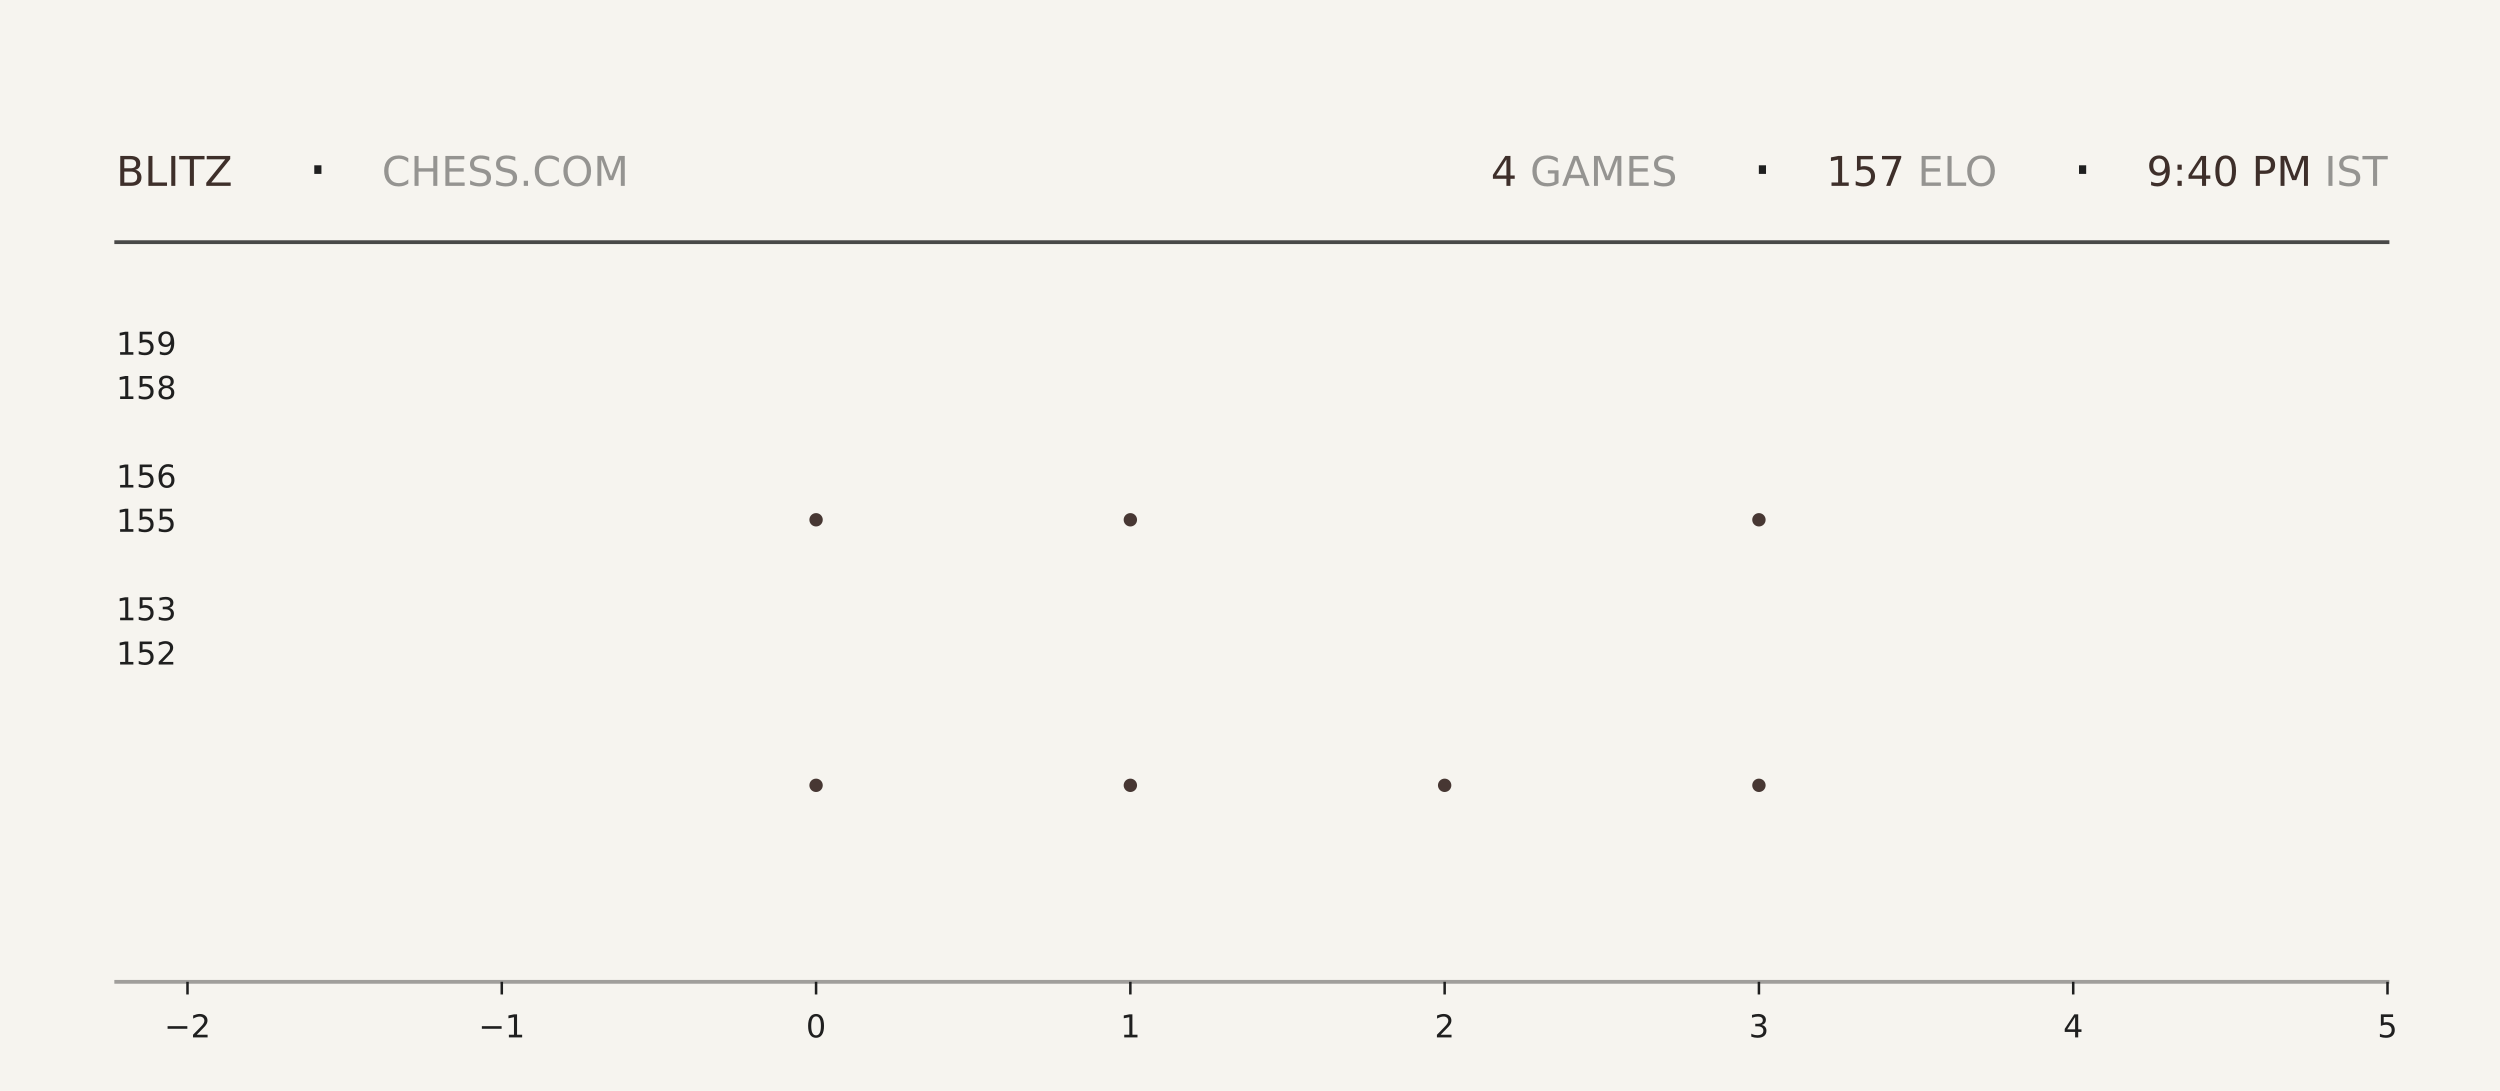
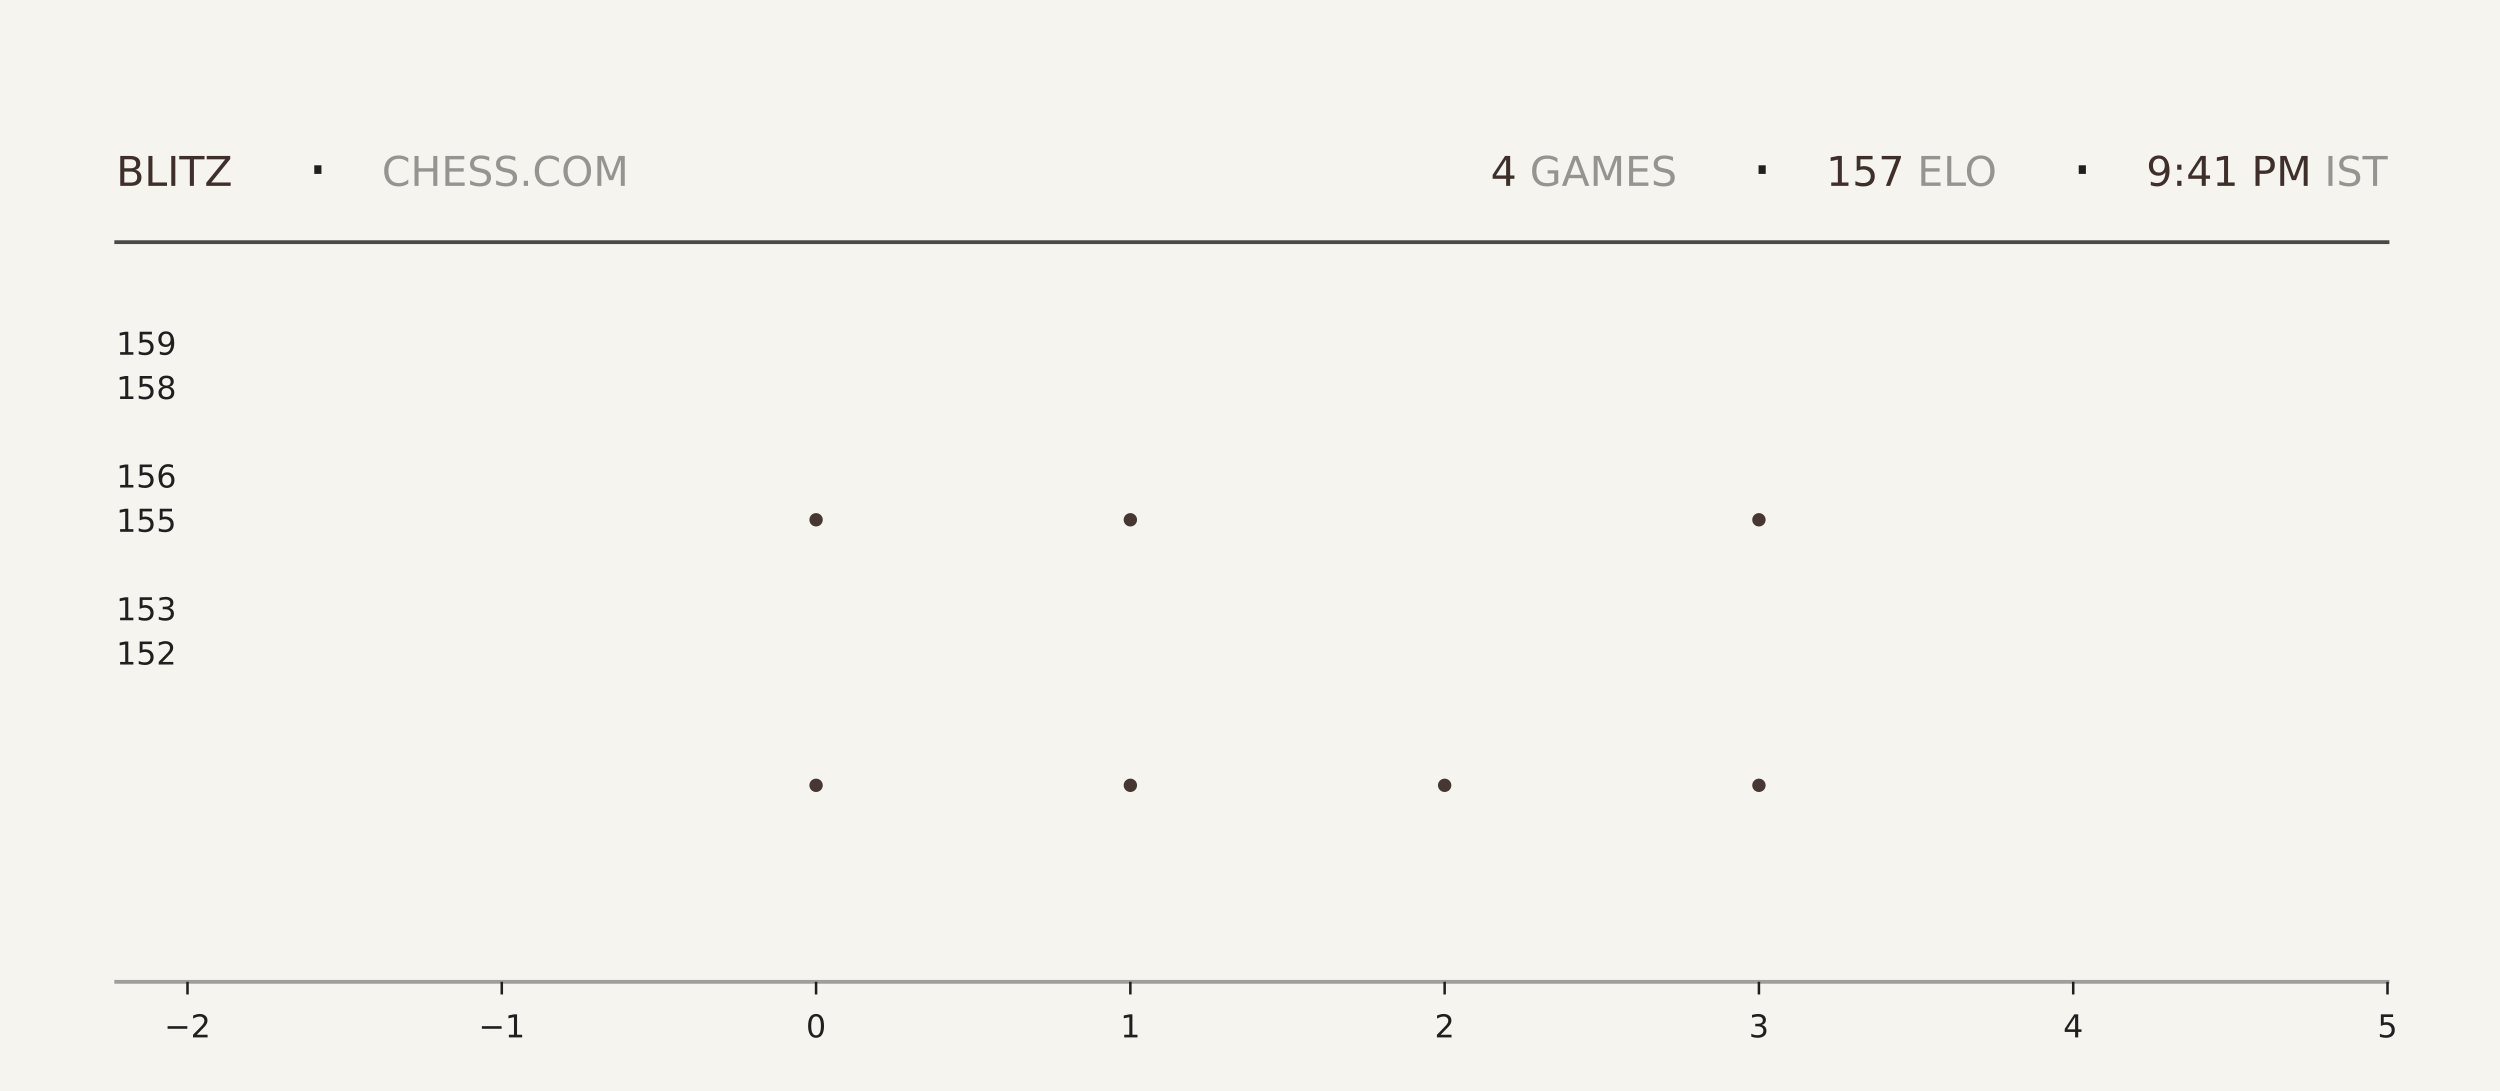
<svg xmlns="http://www.w3.org/2000/svg" xmlns:xlink="http://www.w3.org/1999/xlink" width="792pt" height="345.6pt" viewBox="0 0 792 345.6" version="1.1">
  <defs>
    <style type="text/css">*{stroke-linejoin: round; stroke-linecap: butt}</style>
  </defs>
  <g id="figure_1">
    <g id="patch_1">
      <path d="M 0 345.6  L 792 345.6  L 792 0  L 0 0  z " style="fill: #f6f4ef" />
    </g>
    <g id="axes_1">
      <g id="patch_2">
        <path d="M 59.4 311.04  L 756.36 311.04  L 756.36 103.68  L 59.4 103.68  z " style="fill: #f6f4ef" />
      </g>
      <g id="PathCollection_1">
        <defs>
-           <path id="m52dcc498c0" d="M 0 2.121  C 0.563 2.121 1.102 1.898 1.5 1.5  C 1.898 1.102 2.121 0.563 2.121 0  C 2.121 -0.563 1.898 -1.102 1.5 -1.5  C 1.102 -1.898 0.563 -2.121 0 -2.121  C -0.563 -2.121 -1.102 -1.898 -1.5 -1.5  C -1.898 -1.102 -2.121 -0.563 -2.121 0  C -2.121 0.563 -1.898 1.102 -1.5 1.5  C -1.102 1.898 -0.563 2.121 0 2.121  z " />
-         </defs>
-         <g clip-path="url(#pd492cbeba2)">
-           <use xlink:href="#m52dcc498c0" x="258.531" y="248.79" style="fill: #3e2f2a; fill-opacity: 0.95" />
-           <use xlink:href="#m52dcc498c0" x="258.531" y="164.668" style="fill: #3e2f2a; fill-opacity: 0.95" />
+           <path id="m6c138dc73e" d="M 0 2.121  C 0.563 2.121 1.102 1.898 1.5 1.5  C 1.898 1.102 2.121 0.563 2.121 0  C 2.121 -0.563 1.898 -1.102 1.5 -1.5  C 1.102 -1.898 0.563 -2.121 0 -2.121  C -0.563 -2.121 -1.102 -1.898 -1.5 -1.5  C -1.898 -1.102 -2.121 -0.563 -2.121 0  C -2.121 0.563 -1.898 1.102 -1.5 1.5  C -1.102 1.898 -0.563 2.121 0 2.121  z " />
+         </defs>
+         <g clip-path="url(#p7b086f8893)">
+           <use xlink:href="#m6c138dc73e" x="258.531" y="248.79" style="fill: #3e2f2a; fill-opacity: 0.95" />
+           <use xlink:href="#m6c138dc73e" x="258.531" y="164.668" style="fill: #3e2f2a; fill-opacity: 0.95" />
        </g>
      </g>
      <g id="PathCollection_2">
-         <g clip-path="url(#pd492cbeba2)">
-           <use xlink:href="#m52dcc498c0" x="358.097" y="248.79" style="fill: #3e2f2a; fill-opacity: 0.95" />
-           <use xlink:href="#m52dcc498c0" x="358.097" y="164.668" style="fill: #3e2f2a; fill-opacity: 0.95" />
-           <use xlink:href="#m52dcc498c0" x="358.097" y="80.547" style="fill: #3e2f2a; fill-opacity: 0.95" />
+         <g clip-path="url(#p7b086f8893)">
+           <use xlink:href="#m6c138dc73e" x="358.097" y="248.79" style="fill: #3e2f2a; fill-opacity: 0.95" />
+           <use xlink:href="#m6c138dc73e" x="358.097" y="164.668" style="fill: #3e2f2a; fill-opacity: 0.95" />
+           <use xlink:href="#m6c138dc73e" x="358.097" y="80.547" style="fill: #3e2f2a; fill-opacity: 0.95" />
        </g>
      </g>
      <g id="PathCollection_3">
-         <g clip-path="url(#pd492cbeba2)">
-           <use xlink:href="#m52dcc498c0" x="457.663" y="248.79" style="fill: #3e2f2a; fill-opacity: 0.95" />
+         <g clip-path="url(#p7b086f8893)">
+           <use xlink:href="#m6c138dc73e" x="457.663" y="248.79" style="fill: #3e2f2a; fill-opacity: 0.95" />
        </g>
      </g>
      <g id="PathCollection_4">
-         <g clip-path="url(#pd492cbeba2)">
-           <use xlink:href="#m52dcc498c0" x="557.229" y="248.79" style="fill: #3e2f2a; fill-opacity: 0.95" />
-           <use xlink:href="#m52dcc498c0" x="557.229" y="164.668" style="fill: #3e2f2a; fill-opacity: 0.95" />
-           <use xlink:href="#m52dcc498c0" x="557.229" y="80.547" style="fill: #3e2f2a; fill-opacity: 0.95" />
+         <g clip-path="url(#p7b086f8893)">
+           <use xlink:href="#m6c138dc73e" x="557.229" y="248.79" style="fill: #3e2f2a; fill-opacity: 0.95" />
+           <use xlink:href="#m6c138dc73e" x="557.229" y="164.668" style="fill: #3e2f2a; fill-opacity: 0.95" />
+           <use xlink:href="#m6c138dc73e" x="557.229" y="80.547" style="fill: #3e2f2a; fill-opacity: 0.95" />
        </g>
      </g>
      <g id="matplotlib.axis_1">
        <g id="xtick_1">
          <g id="line2d_1">
            <defs>
-               <path id="m2e280d3302" d="M 0 0  L 0 4  " style="stroke: #1f1f1f; stroke-width: 0.8" />
+               <path id="m1ad19fe794" d="M 0 0  L 0 4  " style="stroke: #1f1f1f; stroke-width: 0.8" />
            </defs>
            <g>
-               <use xlink:href="#m2e280d3302" x="59.4" y="311.04" style="fill: #1f1f1f; stroke: #1f1f1f; stroke-width: 0.8" />
+               <use xlink:href="#m1ad19fe794" x="59.4" y="311.04" style="fill: #1f1f1f; stroke: #1f1f1f; stroke-width: 0.8" />
            </g>
          </g>
          <g id="text_1">
            <g style="fill: #1f1f1f" transform="translate(52.02891 328.6384) scale(0.1 -0.1)">
              <defs>
                <path id="DejaVuSans-2212" d="M 678 2272  L 4684 2272  L 4684 1741  L 678 1741  L 678 2272  z " transform="scale(0.015625)" />
                <path id="DejaVuSans-32" d="M 1228 531  L 3431 531  L 3431 0  L 469 0  L 469 531  Q 828 903 1448 1529  Q 2069 2156 2228 2338  Q 2531 2678 2651 2914  Q 2772 3150 2772 3378  Q 2772 3750 2511 3984  Q 2250 4219 1831 4219  Q 1534 4219 1204 4116  Q 875 4013 500 3803  L 500 4441  Q 881 4594 1212 4672  Q 1544 4750 1819 4750  Q 2544 4750 2975 4387  Q 3406 4025 3406 3419  Q 3406 3131 3298 2873  Q 3191 2616 2906 2266  Q 2828 2175 2409 1742  Q 1991 1309 1228 531  z " transform="scale(0.015625)" />
              </defs>
              <use xlink:href="#DejaVuSans-2212" />
              <use xlink:href="#DejaVuSans-32" transform="translate(83.78906 0)" />
            </g>
          </g>
        </g>
        <g id="xtick_2">
          <g id="line2d_2">
            <g>
-               <use xlink:href="#m2e280d3302" x="158.966" y="311.04" style="fill: #1f1f1f; stroke: #1f1f1f; stroke-width: 0.8" />
+               <use xlink:href="#m1ad19fe794" x="158.966" y="311.04" style="fill: #1f1f1f; stroke: #1f1f1f; stroke-width: 0.8" />
            </g>
          </g>
          <g id="text_2">
            <g style="fill: #1f1f1f" transform="translate(151.5946 328.6384) scale(0.1 -0.1)">
              <defs>
                <path id="DejaVuSans-31" d="M 794 531  L 1825 531  L 1825 4091  L 703 3866  L 703 4441  L 1819 4666  L 2450 4666  L 2450 531  L 3481 531  L 3481 0  L 794 0  L 794 531  z " transform="scale(0.015625)" />
              </defs>
              <use xlink:href="#DejaVuSans-2212" />
              <use xlink:href="#DejaVuSans-31" transform="translate(83.78906 0)" />
            </g>
          </g>
        </g>
        <g id="xtick_3">
          <g id="line2d_3">
            <g>
-               <use xlink:href="#m2e280d3302" x="258.531" y="311.04" style="fill: #1f1f1f; stroke: #1f1f1f; stroke-width: 0.8" />
+               <use xlink:href="#m1ad19fe794" x="258.531" y="311.04" style="fill: #1f1f1f; stroke: #1f1f1f; stroke-width: 0.8" />
            </g>
          </g>
          <g id="text_3">
            <g style="fill: #1f1f1f" transform="translate(255.3502 328.6384) scale(0.1 -0.1)">
              <defs>
                <path id="DejaVuSans-30" d="M 2034 4250  Q 1547 4250 1301 3770  Q 1056 3291 1056 2328  Q 1056 1369 1301 889  Q 1547 409 2034 409  Q 2525 409 2770 889  Q 3016 1369 3016 2328  Q 3016 3291 2770 3770  Q 2525 4250 2034 4250  z M 2034 4750  Q 2819 4750 3233 4129  Q 3647 3509 3647 2328  Q 3647 1150 3233 529  Q 2819 -91 2034 -91  Q 1250 -91 836 529  Q 422 1150 422 2328  Q 422 3509 836 4129  Q 1250 4750 2034 4750  z " transform="scale(0.015625)" />
              </defs>
              <use xlink:href="#DejaVuSans-30" />
            </g>
          </g>
        </g>
        <g id="xtick_4">
          <g id="line2d_4">
            <g>
-               <use xlink:href="#m2e280d3302" x="358.097" y="311.04" style="fill: #1f1f1f; stroke: #1f1f1f; stroke-width: 0.8" />
+               <use xlink:href="#m1ad19fe794" x="358.097" y="311.04" style="fill: #1f1f1f; stroke: #1f1f1f; stroke-width: 0.8" />
            </g>
          </g>
          <g id="text_4">
            <g style="fill: #1f1f1f" transform="translate(354.9159 328.6384) scale(0.1 -0.1)">
              <use xlink:href="#DejaVuSans-31" />
            </g>
          </g>
        </g>
        <g id="xtick_5">
          <g id="line2d_5">
            <g>
-               <use xlink:href="#m2e280d3302" x="457.663" y="311.04" style="fill: #1f1f1f; stroke: #1f1f1f; stroke-width: 0.8" />
+               <use xlink:href="#m1ad19fe794" x="457.663" y="311.04" style="fill: #1f1f1f; stroke: #1f1f1f; stroke-width: 0.8" />
            </g>
          </g>
          <g id="text_5">
            <g style="fill: #1f1f1f" transform="translate(454.4816 328.6384) scale(0.1 -0.1)">
              <use xlink:href="#DejaVuSans-32" />
            </g>
          </g>
        </g>
        <g id="xtick_6">
          <g id="line2d_6">
            <g>
-               <use xlink:href="#m2e280d3302" x="557.229" y="311.04" style="fill: #1f1f1f; stroke: #1f1f1f; stroke-width: 0.8" />
+               <use xlink:href="#m1ad19fe794" x="557.229" y="311.04" style="fill: #1f1f1f; stroke: #1f1f1f; stroke-width: 0.8" />
            </g>
          </g>
          <g id="text_6">
            <g style="fill: #1f1f1f" transform="translate(554.0473 328.6384) scale(0.1 -0.1)">
              <defs>
                <path id="DejaVuSans-33" d="M 2597 2516  Q 3050 2419 3304 2112  Q 3559 1806 3559 1356  Q 3559 666 3084 287  Q 2609 -91 1734 -91  Q 1441 -91 1130 -33  Q 819 25 488 141  L 488 750  Q 750 597 1062 519  Q 1375 441 1716 441  Q 2309 441 2620 675  Q 2931 909 2931 1356  Q 2931 1769 2642 2001  Q 2353 2234 1838 2234  L 1294 2234  L 1294 2753  L 1863 2753  Q 2328 2753 2575 2939  Q 2822 3125 2822 3475  Q 2822 3834 2567 4026  Q 2313 4219 1838 4219  Q 1578 4219 1281 4162  Q 984 4106 628 3988  L 628 4550  Q 988 4650 1302 4700  Q 1616 4750 1894 4750  Q 2613 4750 3031 4423  Q 3450 4097 3450 3541  Q 3450 3153 3228 2886  Q 3006 2619 2597 2516  z " transform="scale(0.015625)" />
              </defs>
              <use xlink:href="#DejaVuSans-33" />
            </g>
          </g>
        </g>
        <g id="xtick_7">
          <g id="line2d_7">
            <g>
-               <use xlink:href="#m2e280d3302" x="656.794" y="311.04" style="fill: #1f1f1f; stroke: #1f1f1f; stroke-width: 0.8" />
+               <use xlink:href="#m1ad19fe794" x="656.794" y="311.04" style="fill: #1f1f1f; stroke: #1f1f1f; stroke-width: 0.8" />
            </g>
          </g>
          <g id="text_7">
            <g style="fill: #1f1f1f" transform="translate(653.613 328.6384) scale(0.1 -0.1)">
              <defs>
                <path id="DejaVuSans-34" d="M 2419 4116  L 825 1625  L 2419 1625  L 2419 4116  z M 2253 4666  L 3047 4666  L 3047 1625  L 3713 1625  L 3713 1100  L 3047 1100  L 3047 0  L 2419 0  L 2419 1100  L 313 1100  L 313 1709  L 2253 4666  z " transform="scale(0.015625)" />
              </defs>
              <use xlink:href="#DejaVuSans-34" />
            </g>
          </g>
        </g>
        <g id="xtick_8">
          <g id="line2d_8">
            <g>
-               <use xlink:href="#m2e280d3302" x="756.36" y="311.04" style="fill: #1f1f1f; stroke: #1f1f1f; stroke-width: 0.8" />
+               <use xlink:href="#m1ad19fe794" x="756.36" y="311.04" style="fill: #1f1f1f; stroke: #1f1f1f; stroke-width: 0.8" />
            </g>
          </g>
          <g id="text_8">
            <g style="fill: #1f1f1f" transform="translate(753.1788 328.6384) scale(0.1 -0.1)">
              <defs>
                <path id="DejaVuSans-35" d="M 691 4666  L 3169 4666  L 3169 4134  L 1269 4134  L 1269 2991  Q 1406 3038 1543 3061  Q 1681 3084 1819 3084  Q 2600 3084 3056 2656  Q 3513 2228 3513 1497  Q 3513 744 3044 326  Q 2575 -91 1722 -91  Q 1428 -91 1123 -41  Q 819 9 494 109  L 494 744  Q 775 591 1075 516  Q 1375 441 1709 441  Q 2250 441 2565 725  Q 2881 1009 2881 1497  Q 2881 1984 2565 2268  Q 2250 2553 1709 2553  Q 1456 2553 1204 2497  Q 953 2441 691 2322  L 691 4666  z " transform="scale(0.015625)" />
              </defs>
              <use xlink:href="#DejaVuSans-35" />
            </g>
          </g>
        </g>
      </g>
      <g id="matplotlib.axis_2">
        <g id="ytick_1">
          <g id="line2d_9" />
          <g id="text_9">
            <g style="fill: #1f1f1f" transform="translate(36.8125 210.5283) scale(0.1 -0.1)">
              <use xlink:href="#DejaVuSans-31" />
              <use xlink:href="#DejaVuSans-35" transform="translate(63.62305 0)" />
              <use xlink:href="#DejaVuSans-32" transform="translate(127.2461 0)" />
            </g>
          </g>
        </g>
        <g id="ytick_2">
          <g id="line2d_10" />
          <g id="text_10">
            <g style="fill: #1f1f1f" transform="translate(36.8125 196.508) scale(0.1 -0.1)">
              <use xlink:href="#DejaVuSans-31" />
              <use xlink:href="#DejaVuSans-35" transform="translate(63.62305 0)" />
              <use xlink:href="#DejaVuSans-33" transform="translate(127.2461 0)" />
            </g>
          </g>
        </g>
        <g id="ytick_3">
          <g id="line2d_11" />
          <g id="text_11">
            <g style="fill: #1f1f1f" transform="translate(36.8125 168.4675) scale(0.1 -0.1)">
              <use xlink:href="#DejaVuSans-31" />
              <use xlink:href="#DejaVuSans-35" transform="translate(63.62305 0)" />
              <use xlink:href="#DejaVuSans-35" transform="translate(127.2461 0)" />
            </g>
          </g>
        </g>
        <g id="ytick_4">
          <g id="line2d_12" />
          <g id="text_12">
            <g style="fill: #1f1f1f" transform="translate(36.8125 154.4472) scale(0.1 -0.1)">
              <defs>
                <path id="DejaVuSans-36" d="M 2113 2584  Q 1688 2584 1439 2293  Q 1191 2003 1191 1497  Q 1191 994 1439 701  Q 1688 409 2113 409  Q 2538 409 2786 701  Q 3034 994 3034 1497  Q 3034 2003 2786 2293  Q 2538 2584 2113 2584  z M 3366 4563  L 3366 3988  Q 3128 4100 2886 4159  Q 2644 4219 2406 4219  Q 1781 4219 1451 3797  Q 1122 3375 1075 2522  Q 1259 2794 1537 2939  Q 1816 3084 2150 3084  Q 2853 3084 3261 2657  Q 3669 2231 3669 1497  Q 3669 778 3244 343  Q 2819 -91 2113 -91  Q 1303 -91 875 529  Q 447 1150 447 2328  Q 447 3434 972 4092  Q 1497 4750 2381 4750  Q 2619 4750 2861 4703  Q 3103 4656 3366 4563  z " transform="scale(0.015625)" />
              </defs>
              <use xlink:href="#DejaVuSans-31" />
              <use xlink:href="#DejaVuSans-35" transform="translate(63.62305 0)" />
              <use xlink:href="#DejaVuSans-36" transform="translate(127.2461 0)" />
            </g>
          </g>
        </g>
        <g id="ytick_5">
          <g id="line2d_13" />
          <g id="text_13">
            <g style="fill: #1f1f1f" transform="translate(36.8125 126.4066) scale(0.1 -0.1)">
              <defs>
                <path id="DejaVuSans-38" d="M 2034 2216  Q 1584 2216 1326 1975  Q 1069 1734 1069 1313  Q 1069 891 1326 650  Q 1584 409 2034 409  Q 2484 409 2743 651  Q 3003 894 3003 1313  Q 3003 1734 2745 1975  Q 2488 2216 2034 2216  z M 1403 2484  Q 997 2584 770 2862  Q 544 3141 544 3541  Q 544 4100 942 4425  Q 1341 4750 2034 4750  Q 2731 4750 3128 4425  Q 3525 4100 3525 3541  Q 3525 3141 3298 2862  Q 3072 2584 2669 2484  Q 3125 2378 3379 2068  Q 3634 1759 3634 1313  Q 3634 634 3220 271  Q 2806 -91 2034 -91  Q 1263 -91 848 271  Q 434 634 434 1313  Q 434 1759 690 2068  Q 947 2378 1403 2484  z M 1172 3481  Q 1172 3119 1398 2916  Q 1625 2713 2034 2713  Q 2441 2713 2670 2916  Q 2900 3119 2900 3481  Q 2900 3844 2670 4047  Q 2441 4250 2034 4250  Q 1625 4250 1398 4047  Q 1172 3844 1172 3481  z " transform="scale(0.015625)" />
              </defs>
              <use xlink:href="#DejaVuSans-31" />
              <use xlink:href="#DejaVuSans-35" transform="translate(63.62305 0)" />
              <use xlink:href="#DejaVuSans-38" transform="translate(127.2461 0)" />
            </g>
          </g>
        </g>
        <g id="ytick_6">
          <g id="line2d_14" />
          <g id="text_14">
            <g style="fill: #1f1f1f" transform="translate(36.8125 112.3863) scale(0.1 -0.1)">
              <defs>
                <path id="DejaVuSans-39" d="M 703 97  L 703 672  Q 941 559 1184 500  Q 1428 441 1663 441  Q 2288 441 2617 861  Q 2947 1281 2994 2138  Q 2813 1869 2534 1725  Q 2256 1581 1919 1581  Q 1219 1581 811 2004  Q 403 2428 403 3163  Q 403 3881 828 4315  Q 1253 4750 1959 4750  Q 2769 4750 3195 4129  Q 3622 3509 3622 2328  Q 3622 1225 3098 567  Q 2575 -91 1691 -91  Q 1453 -91 1209 -44  Q 966 3 703 97  z M 1959 2075  Q 2384 2075 2632 2365  Q 2881 2656 2881 3163  Q 2881 3666 2632 3958  Q 2384 4250 1959 4250  Q 1534 4250 1286 3958  Q 1038 3666 1038 3163  Q 1038 2656 1286 2365  Q 1534 2075 1959 2075  z " transform="scale(0.015625)" />
              </defs>
              <use xlink:href="#DejaVuSans-31" />
              <use xlink:href="#DejaVuSans-35" transform="translate(63.62305 0)" />
              <use xlink:href="#DejaVuSans-39" transform="translate(127.2461 0)" />
            </g>
          </g>
        </g>
      </g>
    </g>
    <g id="line2d_15">
      <path d="M 36.82 76.723  L 756.36 76.723  " style="fill: none; stroke: #1f1f1f; stroke-opacity: 0.8; stroke-width: 1.2; stroke-linecap: square" />
    </g>
    <g id="line2d_16">
      <path d="M 36.82 311.04  L 756.36 311.04  " style="fill: none; stroke: #1f1f1f; stroke-opacity: 0.4; stroke-width: 1.2; stroke-linecap: square" />
    </g>
    <g id="text_15">
      <g style="fill: #3e2f2a" transform="translate(36.82 58.88319) scale(0.13 -0.13)">
        <defs>
          <path id="DejaVuSans-42" d="M 1259 2228  L 1259 519  L 2272 519  Q 2781 519 3026 730  Q 3272 941 3272 1375  Q 3272 1813 3026 2020  Q 2781 2228 2272 2228  L 1259 2228  z M 1259 4147  L 1259 2741  L 2194 2741  Q 2656 2741 2882 2914  Q 3109 3088 3109 3444  Q 3109 3797 2882 3972  Q 2656 4147 2194 4147  L 1259 4147  z M 628 4666  L 2241 4666  Q 2963 4666 3353 4366  Q 3744 4066 3744 3513  Q 3744 3084 3544 2831  Q 3344 2578 2956 2516  Q 3422 2416 3680 2098  Q 3938 1781 3938 1306  Q 3938 681 3513 340  Q 3088 0 2303 0  L 628 0  L 628 4666  z " transform="scale(0.015625)" />
          <path id="DejaVuSans-4c" d="M 628 4666  L 1259 4666  L 1259 531  L 3531 531  L 3531 0  L 628 0  L 628 4666  z " transform="scale(0.015625)" />
          <path id="DejaVuSans-49" d="M 628 4666  L 1259 4666  L 1259 0  L 628 0  L 628 4666  z " transform="scale(0.015625)" />
          <path id="DejaVuSans-54" d="M -19 4666  L 3928 4666  L 3928 4134  L 2272 4134  L 2272 0  L 1638 0  L 1638 4134  L -19 4134  L -19 4666  z " transform="scale(0.015625)" />
          <path id="DejaVuSans-5a" d="M 359 4666  L 4025 4666  L 4025 4184  L 1075 531  L 4097 531  L 4097 0  L 288 0  L 288 481  L 3238 4134  L 359 4134  L 359 4666  z " transform="scale(0.015625)" />
        </defs>
        <use xlink:href="#DejaVuSans-42" />
        <use xlink:href="#DejaVuSans-4c" transform="translate(68.60352 0)" />
        <use xlink:href="#DejaVuSans-49" transform="translate(124.3164 0)" />
        <use xlink:href="#DejaVuSans-54" transform="translate(153.8086 0)" />
        <use xlink:href="#DejaVuSans-5a" transform="translate(214.8926 0)" />
      </g>
    </g>
    <g id="text_16">
      <g style="fill: #1f1f1f" transform="translate(97.21 61.36662) scale(0.22 -0.22)">
        <defs>
          <path id="DejaVuSans-b7" d="M 684 2619  L 1344 2619  L 1344 1825  L 684 1825  L 684 2619  z " transform="scale(0.015625)" />
        </defs>
        <use xlink:href="#DejaVuSans-b7" />
      </g>
    </g>
    <g id="text_17">
      <g style="fill: #1f1f1f; opacity: 0.45" transform="translate(120.97 58.88319) scale(0.13 -0.13)">
        <defs>
          <path id="DejaVuSans-43" d="M 4122 4306  L 4122 3641  Q 3803 3938 3442 4084  Q 3081 4231 2675 4231  Q 1875 4231 1450 3742  Q 1025 3253 1025 2328  Q 1025 1406 1450 917  Q 1875 428 2675 428  Q 3081 428 3442 575  Q 3803 722 4122 1019  L 4122 359  Q 3791 134 3420 21  Q 3050 -91 2638 -91  Q 1578 -91 968 557  Q 359 1206 359 2328  Q 359 3453 968 4101  Q 1578 4750 2638 4750  Q 3056 4750 3426 4639  Q 3797 4528 4122 4306  z " transform="scale(0.015625)" />
          <path id="DejaVuSans-48" d="M 628 4666  L 1259 4666  L 1259 2753  L 3553 2753  L 3553 4666  L 4184 4666  L 4184 0  L 3553 0  L 3553 2222  L 1259 2222  L 1259 0  L 628 0  L 628 4666  z " transform="scale(0.015625)" />
          <path id="DejaVuSans-45" d="M 628 4666  L 3578 4666  L 3578 4134  L 1259 4134  L 1259 2753  L 3481 2753  L 3481 2222  L 1259 2222  L 1259 531  L 3634 531  L 3634 0  L 628 0  L 628 4666  z " transform="scale(0.015625)" />
          <path id="DejaVuSans-53" d="M 3425 4513  L 3425 3897  Q 3066 4069 2747 4153  Q 2428 4238 2131 4238  Q 1616 4238 1336 4038  Q 1056 3838 1056 3469  Q 1056 3159 1242 3001  Q 1428 2844 1947 2747  L 2328 2669  Q 3034 2534 3370 2195  Q 3706 1856 3706 1288  Q 3706 609 3251 259  Q 2797 -91 1919 -91  Q 1588 -91 1214 -16  Q 841 59 441 206  L 441 856  Q 825 641 1194 531  Q 1563 422 1919 422  Q 2459 422 2753 634  Q 3047 847 3047 1241  Q 3047 1584 2836 1778  Q 2625 1972 2144 2069  L 1759 2144  Q 1053 2284 737 2584  Q 422 2884 422 3419  Q 422 4038 858 4394  Q 1294 4750 2059 4750  Q 2388 4750 2728 4690  Q 3069 4631 3425 4513  z " transform="scale(0.015625)" />
          <path id="DejaVuSans-2e" d="M 684 794  L 1344 794  L 1344 0  L 684 0  L 684 794  z " transform="scale(0.015625)" />
          <path id="DejaVuSans-4f" d="M 2522 4238  Q 1834 4238 1429 3725  Q 1025 3213 1025 2328  Q 1025 1447 1429 934  Q 1834 422 2522 422  Q 3209 422 3611 934  Q 4013 1447 4013 2328  Q 4013 3213 3611 3725  Q 3209 4238 2522 4238  z M 2522 4750  Q 3503 4750 4090 4092  Q 4678 3434 4678 2328  Q 4678 1225 4090 567  Q 3503 -91 2522 -91  Q 1538 -91 948 565  Q 359 1222 359 2328  Q 359 3434 948 4092  Q 1538 4750 2522 4750  z " transform="scale(0.015625)" />
          <path id="DejaVuSans-4d" d="M 628 4666  L 1569 4666  L 2759 1491  L 3956 4666  L 4897 4666  L 4897 0  L 4281 0  L 4281 4097  L 3078 897  L 2444 897  L 1241 4097  L 1241 0  L 628 0  L 628 4666  z " transform="scale(0.015625)" />
        </defs>
        <use xlink:href="#DejaVuSans-43" />
        <use xlink:href="#DejaVuSans-48" transform="translate(69.82422 0)" />
        <use xlink:href="#DejaVuSans-45" transform="translate(145.0195 0)" />
        <use xlink:href="#DejaVuSans-53" transform="translate(208.2031 0)" />
        <use xlink:href="#DejaVuSans-53" transform="translate(271.6797 0)" />
        <use xlink:href="#DejaVuSans-2e" transform="translate(335.1562 0)" />
        <use xlink:href="#DejaVuSans-43" transform="translate(366.9434 0)" />
        <use xlink:href="#DejaVuSans-4f" transform="translate(436.7676 0)" />
        <use xlink:href="#DejaVuSans-4d" transform="translate(515.4785 0)" />
      </g>
    </g>
    <g id="text_18">
-       <g style="fill: #3e2f2a" transform="translate(472.32 58.88319) scale(0.13 -0.13)">
+       <g style="fill: #3e2f2a" transform="translate(472.23 58.88319) scale(0.13 -0.13)">
        <use xlink:href="#DejaVuSans-34" />
      </g>
    </g>
    <g id="text_19">
-       <g style="fill: #1f1f1f; opacity: 0.45" transform="translate(480.6 58.88319) scale(0.13 -0.13)">
+       <g style="fill: #1f1f1f; opacity: 0.45" transform="translate(480.51 58.88319) scale(0.13 -0.13)">
        <defs>
          <path id="DejaVuSans-20" transform="scale(0.015625)" />
          <path id="DejaVuSans-47" d="M 3809 666  L 3809 1919  L 2778 1919  L 2778 2438  L 4434 2438  L 4434 434  Q 4069 175 3628 42  Q 3188 -91 2688 -91  Q 1594 -91 976 548  Q 359 1188 359 2328  Q 359 3472 976 4111  Q 1594 4750 2688 4750  Q 3144 4750 3555 4637  Q 3966 4525 4313 4306  L 4313 3634  Q 3963 3931 3569 4081  Q 3175 4231 2741 4231  Q 1884 4231 1454 3753  Q 1025 3275 1025 2328  Q 1025 1384 1454 906  Q 1884 428 2741 428  Q 3075 428 3337 486  Q 3600 544 3809 666  z " transform="scale(0.015625)" />
          <path id="DejaVuSans-41" d="M 2188 4044  L 1331 1722  L 3047 1722  L 2188 4044  z M 1831 4666  L 2547 4666  L 4325 0  L 3669 0  L 3244 1197  L 1141 1197  L 716 0  L 50 0  L 1831 4666  z " transform="scale(0.015625)" />
        </defs>
        <use xlink:href="#DejaVuSans-20" />
        <use xlink:href="#DejaVuSans-47" transform="translate(31.78711 0)" />
        <use xlink:href="#DejaVuSans-41" transform="translate(109.2773 0)" />
        <use xlink:href="#DejaVuSans-4d" transform="translate(177.6855 0)" />
        <use xlink:href="#DejaVuSans-45" transform="translate(263.9648 0)" />
        <use xlink:href="#DejaVuSans-53" transform="translate(327.1484 0)" />
      </g>
    </g>
    <g id="text_20">
-       <g style="fill: #1f1f1f" transform="translate(554.85 61.36662) scale(0.22 -0.22)">
+       <g style="fill: #1f1f1f" transform="translate(554.76 61.36662) scale(0.22 -0.22)">
        <use xlink:href="#DejaVuSans-b7" />
      </g>
    </g>
    <g id="text_21">
-       <g style="fill: #3e2f2a" transform="translate(578.61 58.88319) scale(0.13 -0.13)">
+       <g style="fill: #3e2f2a" transform="translate(578.52 58.88319) scale(0.13 -0.13)">
        <defs>
          <path id="DejaVuSans-37" d="M 525 4666  L 3525 4666  L 3525 4397  L 1831 0  L 1172 0  L 2766 4134  L 525 4134  L 525 4666  z " transform="scale(0.015625)" />
        </defs>
        <use xlink:href="#DejaVuSans-31" />
        <use xlink:href="#DejaVuSans-35" transform="translate(63.62305 0)" />
        <use xlink:href="#DejaVuSans-37" transform="translate(127.2461 0)" />
      </g>
    </g>
    <g id="text_22">
-       <g style="fill: #1f1f1f; opacity: 0.45" transform="translate(603.36 58.88319) scale(0.13 -0.13)">
+       <g style="fill: #1f1f1f; opacity: 0.45" transform="translate(603.27 58.88319) scale(0.13 -0.13)">
        <use xlink:href="#DejaVuSans-20" />
        <use xlink:href="#DejaVuSans-45" transform="translate(31.78711 0)" />
        <use xlink:href="#DejaVuSans-4c" transform="translate(94.9707 0)" />
        <use xlink:href="#DejaVuSans-4f" transform="translate(147.0586 0)" />
      </g>
    </g>
    <g id="text_23">
-       <g style="fill: #1f1f1f" transform="translate(656.28 61.36662) scale(0.22 -0.22)">
+       <g style="fill: #1f1f1f" transform="translate(656.19 61.36662) scale(0.22 -0.22)">
        <use xlink:href="#DejaVuSans-b7" />
      </g>
    </g>
    <g id="text_24">
-       <g style="fill: #3e2f2a" transform="translate(680.04 58.88319) scale(0.13 -0.13)">
+       <g style="fill: #3e2f2a" transform="translate(679.95 58.88319) scale(0.13 -0.13)">
        <defs>
          <path id="DejaVuSans-3a" d="M 750 794  L 1409 794  L 1409 0  L 750 0  L 750 794  z M 750 3309  L 1409 3309  L 1409 2516  L 750 2516  L 750 3309  z " transform="scale(0.015625)" />
          <path id="DejaVuSans-50" d="M 1259 4147  L 1259 2394  L 2053 2394  Q 2494 2394 2734 2622  Q 2975 2850 2975 3272  Q 2975 3691 2734 3919  Q 2494 4147 2053 4147  L 1259 4147  z M 628 4666  L 2053 4666  Q 2838 4666 3239 4311  Q 3641 3956 3641 3272  Q 3641 2581 3239 2228  Q 2838 1875 2053 1875  L 1259 1875  L 1259 0  L 628 0  L 628 4666  z " transform="scale(0.015625)" />
        </defs>
        <use xlink:href="#DejaVuSans-39" />
        <use xlink:href="#DejaVuSans-3a" transform="translate(63.62305 0)" />
        <use xlink:href="#DejaVuSans-34" transform="translate(97.31445 0)" />
-         <use xlink:href="#DejaVuSans-30" transform="translate(160.9375 0)" />
+         <use xlink:href="#DejaVuSans-31" transform="translate(160.9375 0)" />
        <use xlink:href="#DejaVuSans-20" transform="translate(224.5605 0)" />
        <use xlink:href="#DejaVuSans-50" transform="translate(256.3477 0)" />
        <use xlink:href="#DejaVuSans-4d" transform="translate(316.6504 0)" />
      </g>
    </g>
    <g id="text_25">
      <g style="fill: #1f1f1f; opacity: 0.45" transform="translate(732.24 58.88319) scale(0.13 -0.13)">
        <use xlink:href="#DejaVuSans-20" />
        <use xlink:href="#DejaVuSans-49" transform="translate(31.78711 0)" />
        <use xlink:href="#DejaVuSans-53" transform="translate(61.2793 0)" />
        <use xlink:href="#DejaVuSans-54" transform="translate(124.7559 0)" />
      </g>
    </g>
  </g>
  <defs>
-     <clipPath id="pd492cbeba2">
+     <clipPath id="p7b086f8893">
      <rect x="59.4" y="103.68" width="696.96" height="207.36" />
    </clipPath>
  </defs>
</svg>
